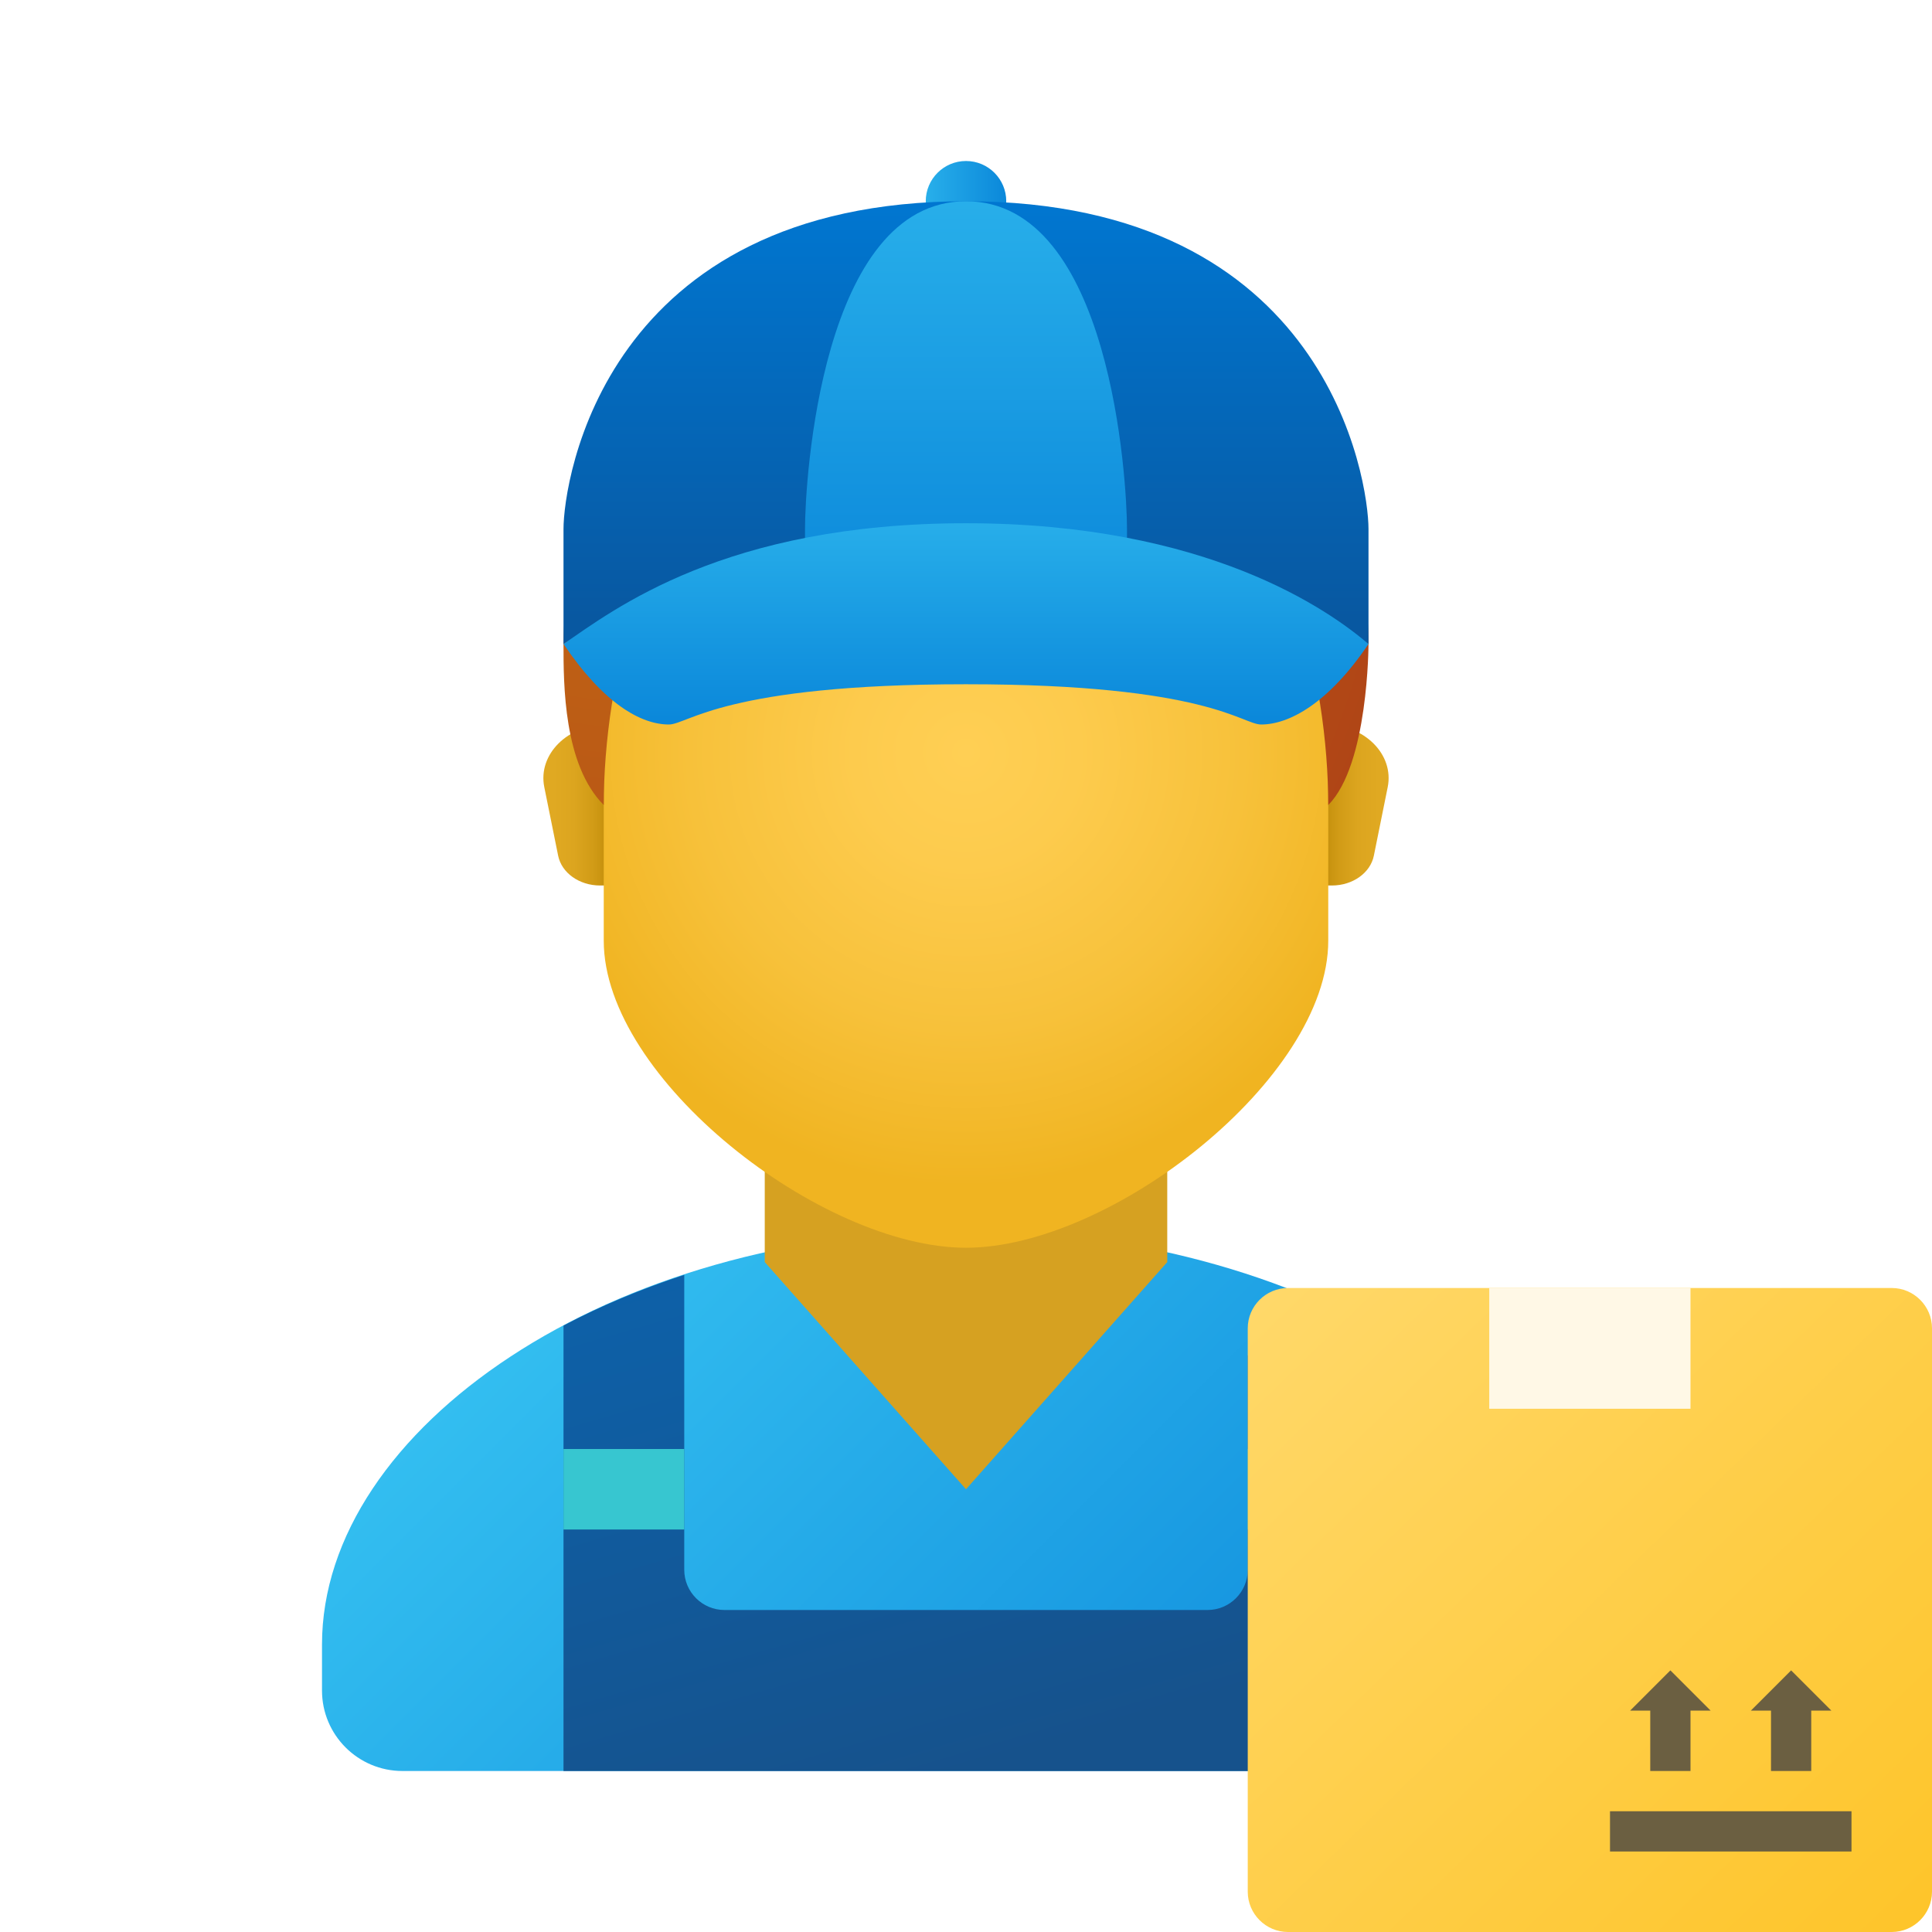
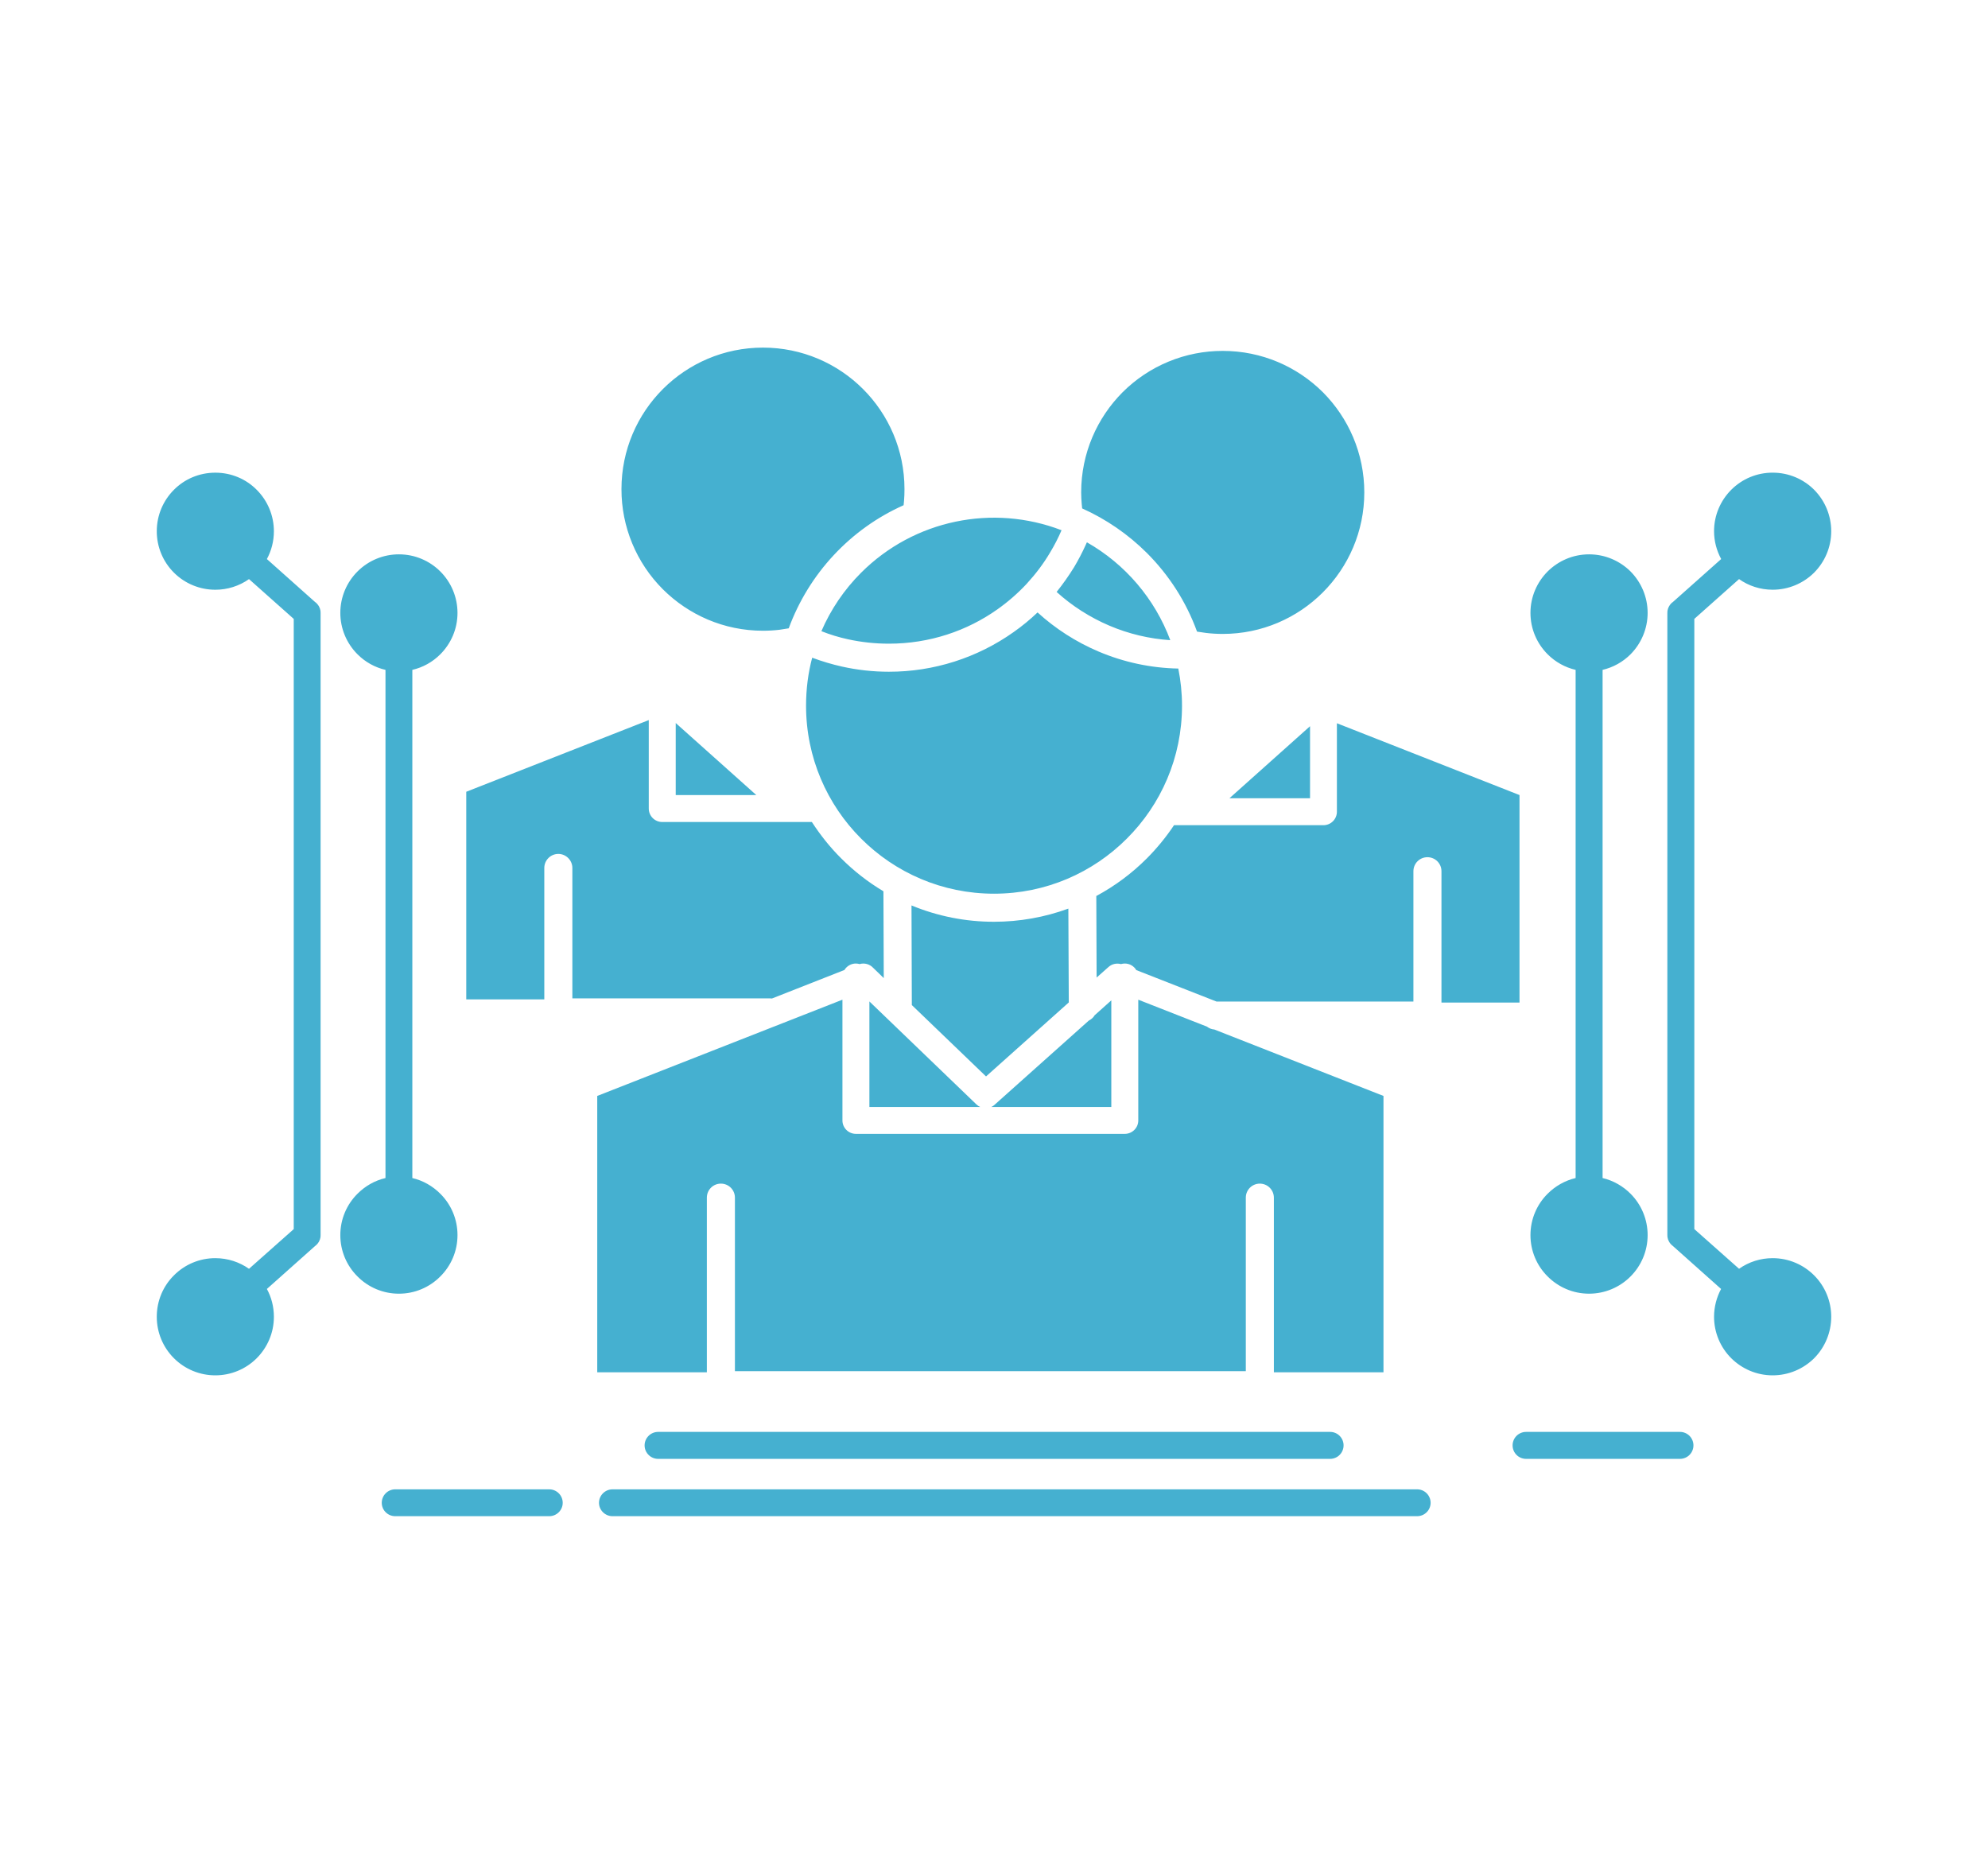
- <svg xmlns="http://www.w3.org/2000/svg" viewBox="0 0 48 48" width="30px" height="30px">
-   <linearGradient id="6hepWvSmV9yb6Yp88c00ba" x1="23" x2="25" y1="5" y2="5" gradientUnits="userSpaceOnUse">
-     <stop offset="0" stop-color="#28afea" />
-     <stop offset="1" stop-color="#0b88da" />
-   </linearGradient>
-   <circle cx="24" cy="5" r="1" fill="url(#6hepWvSmV9yb6Yp88c00ba)" />
-   <linearGradient id="6hepWvSmV9yb6Yp88c00bb" x1="14.786" x2="33.076" y1="31.187" y2="49.477" gradientUnits="userSpaceOnUse">
-     <stop offset="0" stop-color="#33bef0" />
-     <stop offset="1" stop-color="#0a85d9" />
-   </linearGradient>
-   <path fill="url(#6hepWvSmV9yb6Yp88c00bb)" d="M24,30.571c-8.837,0-16,4.921-16,10.286V42c0,1.105,0.895,2,2,2h28c1.105,0,2-0.895,2-2 v-1.143C40,35.492,32.837,30.571,24,30.571z" />
-   <polygon fill="#d6a121" points="29,31.356 24,37 19,31.356 19,25.965 29,25.965" />
-   <linearGradient id="6hepWvSmV9yb6Yp88c00bc" x1="32.917" x2="34.251" y1="20" y2="20" gradientUnits="userSpaceOnUse">
-     <stop offset="0" stop-color="#c48f0c" />
-     <stop offset=".251" stop-color="#d19b16" />
-     <stop offset=".619" stop-color="#dca51f" />
-     <stop offset="1" stop-color="#e0a922" />
-   </linearGradient>
-   <path fill="url(#6hepWvSmV9yb6Yp88c00bc)" d="M32.916,18h-0.527v4h0.703c0.515,0,0.954-0.312,1.041-0.74l0.344-1.703 C34.642,18.743,33.897,18,32.916,18z" />
-   <linearGradient id="6hepWvSmV9yb6Yp88c00bd" x1="-71.083" x2="-69.749" y1="20" y2="20" gradientTransform="matrix(-1 0 0 1 -56 0)" gradientUnits="userSpaceOnUse">
-     <stop offset="0" stop-color="#c48f0c" />
-     <stop offset=".251" stop-color="#d19b16" />
-     <stop offset=".619" stop-color="#dca51f" />
-     <stop offset="1" stop-color="#e0a922" />
-   </linearGradient>
-   <path fill="url(#6hepWvSmV9yb6Yp88c00bd)" d="M15.084,18h0.527v4h-0.703c-0.515,0-0.954-0.312-1.041-0.74l-0.344-1.703 C13.358,18.743,14.103,18,15.084,18z" />
-   <radialGradient id="6hepWvSmV9yb6Yp88c00be" cx="-12.518" cy="72.498" r="12.224" gradientTransform="translate(35.037 -45.216) scale(.8816)" gradientUnits="userSpaceOnUse">
-     <stop offset="0" stop-color="#ffcf54" />
-     <stop offset=".261" stop-color="#fdcb4d" />
-     <stop offset=".639" stop-color="#f7c13a" />
-     <stop offset="1" stop-color="#f0b421" />
-   </radialGradient>
-   <path fill="url(#6hepWvSmV9yb6Yp88c00be)" d="M24,6.4c-4.441,0-9,0.675-9,10.275c0,0.768,0,5.877,0,6.698C15,26.8,20.4,31,24,31 s9-4.2,9-7.627c0-0.821,0-5.929,0-6.698C33,7.075,28.441,6.4,24,6.4z" />
-   <linearGradient id="6hepWvSmV9yb6Yp88c00bf" x1="21.363" x2="25.354" y1="29.897" y2="43.624" gradientUnits="userSpaceOnUse">
-     <stop offset="0" stop-color="#0d61a9" />
-     <stop offset="1" stop-color="#16528c" />
-   </linearGradient>
-   <path fill="url(#6hepWvSmV9yb6Yp88c00bf)" d="M31,33.674V39c0,0.552-0.448,1-1,1H18c-0.552,0-1-0.448-1-1v-7.326 c-1.071,0.351-2.079,0.771-3,1.26V44h20V33.934L31,33.674z" />
-   <rect width="3" height="2" x="31" y="36" fill="#37c6d0" />
-   <rect width="3" height="2" x="14" y="36" fill="#37c6d0" />
-   <radialGradient id="6hepWvSmV9yb6Yp88c00bg" cx="-22.221" cy="64.078" r="25.945" gradientTransform="translate(35.037 -45.216) scale(.8816)" gradientUnits="userSpaceOnUse">
-     <stop offset="0" stop-color="#c26715" />
-     <stop offset=".508" stop-color="#b85515" />
-     <stop offset="1" stop-color="#ad3f16" />
-   </radialGradient>
-   <path fill="url(#6hepWvSmV9yb6Yp88c00bg)" d="M24,10.545c-8,0-10,2.491-10,5.455c0,1,0,3,1,4c0-3,1-8,4-8c1.267,0,2.273,2,5,2 c2.303,0,2.875-2,5-2c3,0,4,5,4,8c1-1,1-4,1-4C34,12.57,32,10.545,24,10.545z" />
-   <linearGradient id="6hepWvSmV9yb6Yp88c00bh" x1="24" x2="24" y1="4.517" y2="15.361" gradientUnits="userSpaceOnUse">
-     <stop offset="0" stop-color="#0078d3" />
-     <stop offset="1" stop-color="#0858a1" />
-   </linearGradient>
-   <path fill="url(#6hepWvSmV9yb6Yp88c00bh)" d="M24,5c-9,0-10,6.959-10,8.143V16c0,0,1-1,10-1s10,1,10,1v-2.857C34,11.959,33,5,24,5z" />
-   <linearGradient id="6hepWvSmV9yb6Yp88c00bi" x1="24" x2="24" y1="4.807" y2="15.035" gradientUnits="userSpaceOnUse">
-     <stop offset="0" stop-color="#28afea" />
-     <stop offset="1" stop-color="#0b88da" />
-   </linearGradient>
-   <path fill="url(#6hepWvSmV9yb6Yp88c00bi)" d="M24,5c-3.6,0-4,6.959-4,8.143V15h8v-1.857C28,11.959,27.6,5,24,5z" />
-   <linearGradient id="6hepWvSmV9yb6Yp88c00bj" x1="24" x2="24" y1="12.841" y2="17.853" gradientUnits="userSpaceOnUse">
-     <stop offset="0" stop-color="#28afea" />
-     <stop offset="1" stop-color="#0b88da" />
-   </linearGradient>
-   <path fill="url(#6hepWvSmV9yb6Yp88c00bj)" d="M24,13c-6,0-8.75,2.149-10,3c1,1.48,1.922,2,2.618,2l0,0c0.473,0,1.381-1,7.381-1 s6.859,1,7.334,1C32.025,18,33,17.48,34,16C33.028,15.169,30,13,24,13z" />
-   <linearGradient id="6hepWvSmV9yb6Yp88c00bk" x1="31.735" x2="47.15" y1="32.004" y2="47.877" gradientUnits="userSpaceOnUse">
-     <stop offset="0" stop-color="#ffd869" />
-     <stop offset="1" stop-color="#fec52b" />
-   </linearGradient>
-   <path fill="url(#6hepWvSmV9yb6Yp88c00bk)" d="M47,48H32c-0.55,0-1-0.45-1-1V33c0-0.55,0.45-1,1-1h15c0.55,0,1,0.45,1,1v14 C48,47.55,47.55,48,47,48z" />
-   <path fill="#fff8e6" d="M37,32h5v3h-5V32z" />
-   <rect width="6" height="1" x="40" y="45" fill="#6b5f41" />
-   <polygon fill="#6b5f41" points="45.5,42.5 44.5,41.5 43.5,42.5 44,42.5 44,44 45,44 45,42.5" />
-   <polygon fill="#6b5f41" points="42.5,42.5 41.5,41.5 40.5,42.5 41,42.5 41,44 42,44 42,42.5" />
+ <svg xmlns="http://www.w3.org/2000/svg" viewBox="0 0 512 512" xml:space="preserve" enable-background="new 0 0 512 512" width="32px" height="30px">
+   <path d="M280.219 139.664a59.989 59.989 0 0 1 17.766 12.226c6.054 6.052 10.809 13.399 13.792 21.62l2.468.361c1.477.18 3.011.271 4.607.271 10.719 0 20.446-4.366 27.462-11.382 7.047-7.045 11.413-16.771 11.413-27.492 0-10.75-4.366-20.475-11.381-27.521-7.048-7.016-16.775-11.352-27.494-11.352a38.872 38.872 0 0 0-27.521 11.352c-7.016 7.047-11.382 16.771-11.382 27.521 0 1.085.06 2.139.151 3.223l.119 1.173zm1.295 9.305-.031.091-.028.091-.031.029-.06.12-.032.091-.06.121-.06.119v.03l-.031.061a63.426 63.426 0 0 1-3.159 6.052 68.842 68.842 0 0 1-4.818 6.836c4.247 3.854 9.153 6.986 14.512 9.273a51.306 51.306 0 0 0 16.713 3.977 51.814 51.814 0 0 0-22.915-26.891zm-72.931 24.42a46.657 46.657 0 0 0 7.317 2.229 52.616 52.616 0 0 0 11.23 1.205c11.143 0 21.439-3.493 29.841-9.455a52.377 52.377 0 0 0 7.92-6.896l.211-.24c2.379-2.59 4.517-5.42 6.292-8.432a49.523 49.523 0 0 0 3.162-6.143c-18.849-7.256-40.499-2.891-55.074 11.684a51.555 51.555 0 0 0-10.899 16.048zm59.381-5.149a56.589 56.589 0 0 1-6.566 5.391 59.117 59.117 0 0 1-34.267 10.9c-4.366 0-8.7-.482-12.887-1.416a62.602 62.602 0 0 1-8.191-2.439c-1.112 4.186-1.685 8.612-1.685 13.189 0 14.242 5.78 27.16 15.116 36.495 9.363 9.364 22.253 15.146 36.527 15.146 14.241 0 27.159-5.781 36.495-15.146 9.363-9.335 15.144-22.253 15.144-36.495 0-3.492-.361-6.926-1.021-10.209a58.815 58.815 0 0 1-21.952-4.695 59.35 59.35 0 0 1-16.713-10.721zm-53.601 106.384-67.358 26.438v75.91h30.112v-47.967a3.841 3.841 0 0 1 3.853-3.854 3.844 3.844 0 0 1 3.857 3.854v47.666h140.349v-47.666a3.842 3.842 0 0 1 3.854-3.854 3.86 3.86 0 0 1 3.854 3.854v47.967h30.111v-75.91l-46.463-18.248a3.732 3.732 0 0 1-2.018-.783l-18.878-7.407v33.183c0 2.018-1.656 3.674-3.706 3.674h-73.86c-2.049 0-3.706-1.656-3.706-3.674v-33.183zm37.85 29.48a3.687 3.687 0 0 1-1.053-.724l-29.389-28.274v28.998h30.442zm36.015-29.299-4.576 4.095c-.361.633-.965 1.144-1.625 1.476l-25.746 23.005a3.982 3.982 0 0 1-1.025.724h32.972v-29.3zm54.593-75.309-22.134 19.783h22.134v-19.783zm-58.63 69.045 3.254-2.89c.965-.874 2.26-1.114 3.432-.813.334-.09.695-.15 1.053-.15 1.358 0 2.53.723 3.162 1.806l22.044 8.643h54.081v-35.802c0-2.139 1.717-3.855 3.854-3.855s3.854 1.717 3.854 3.855v36.072h21.439v-57L350.2 198.683v24.3a3.703 3.703 0 0 1-3.707 3.705h-41.04a60.607 60.607 0 0 1-7.468 9.123 59.133 59.133 0 0 1-13.881 10.328l.087 22.402zm-50.764 7.559 20.383 19.603 22.734-20.325-.119-25.775a59.547 59.547 0 0 1-20.414 3.613 59.155 59.155 0 0 1-22.675-4.486l.091 27.37zm-72.268-78.289-50.137 19.691v57.031h21.439V238.43a3.862 3.862 0 0 1 3.854-3.854c2.109 0 3.854 1.747 3.854 3.854v35.833h54.324l.512.03 19.902-7.83a3.683 3.683 0 0 1 3.162-1.775c.33 0 .691.061 1.025.15a3.67 3.67 0 0 1 3.703 1.023l2.919 2.83-.091-23.848a59.452 59.452 0 0 1-11.592-9.033c-3.039-3.012-5.72-6.384-8.068-9.998h-41.103a3.7 3.7 0 0 1-3.703-3.703v-24.298zm29.54 20.595-22.134-19.784v19.784h22.134zm232.49 105.209c2.947.693 5.598 2.229 7.675 4.306a16.066 16.066 0 0 1 4.699 11.382c0 4.427-1.808 8.462-4.699 11.354a16.066 16.066 0 0 1-11.381 4.727c-4.457 0-8.462-1.807-11.382-4.727a15.957 15.957 0 0 1-4.728-11.354c0-4.455 1.808-8.49 4.728-11.382 2.078-2.077 4.728-3.612 7.679-4.306V184.019a16.056 16.056 0 0 1-7.679-4.275c-2.92-2.921-4.728-6.927-4.728-11.382 0-4.427 1.808-8.462 4.728-11.383 2.92-2.891 6.925-4.697 11.382-4.697 4.429 0 8.461 1.807 11.381 4.697 2.892 2.921 4.699 6.956 4.699 11.383 0 4.426-1.808 8.461-4.699 11.382a16.057 16.057 0 0 1-7.675 4.275v139.596zm46.733 22.012c4.425 0 8.461 1.807 11.381 4.727a16.06 16.06 0 0 1 4.696 11.383 16.17 16.17 0 0 1-4.696 11.382 16.164 16.164 0 0 1-11.381 4.697c-4.457 0-8.462-1.806-11.385-4.697a16.076 16.076 0 0 1-4.728-11.382c0-2.77.723-5.391 1.931-7.648l-13.34-11.894-.063-.061-.088-.061-.031-.03-.211-.181v-.03l-.06-.061-.06-.059-.06-.061-.063-.091-.06-.061-.088-.149-.063-.061v-.03l-.028-.061-.06-.06v-.031l-.032-.059-.06-.091-.031-.061v-.03l-.179-.393c-.06-.21-.119-.42-.151-.631-.031-.182-.031-.361-.031-.543V168.361c0-.182 0-.362.031-.572.032-.211.092-.392.151-.604l.179-.421.031-.061v-.03l.06-.061.032-.09.06-.06v-.03l.028-.061.063-.061.088-.149.06-.091.063-.061.06-.061.06-.06v-.03l.06-.061.211-.211.031-.029.088-.061.063-.03 13.367-11.894c-1.235-2.288-1.958-4.879-1.958-7.648 0-4.426 1.808-8.461 4.728-11.382a16.002 16.002 0 0 1 11.385-4.698c4.425 0 8.461 1.777 11.381 4.698a16.166 16.166 0 0 1 4.696 11.382c0 4.457-1.805 8.461-4.696 11.382a16.169 16.169 0 0 1-11.381 4.697c-3.464 0-6.654-1.083-9.244-2.921l-12.287 10.93v167.631l12.287 10.9a15.95 15.95 0 0 1 9.244-2.916zM81.153 327.921c2.078-2.077 4.696-3.612 7.679-4.306V184.019a15.91 15.91 0 0 1-7.679-4.275 16.063 16.063 0 0 1 0-22.765 16.055 16.055 0 0 1 11.381-4.697c4.425 0 8.461 1.807 11.353 4.697a16.077 16.077 0 0 1 4.728 11.383c0 4.455-1.808 8.461-4.728 11.382a15.923 15.923 0 0 1-7.679 4.275v139.597c2.979.693 5.601 2.229 7.679 4.306a15.974 15.974 0 0 1 4.728 11.382c0 4.427-1.808 8.462-4.728 11.354a15.958 15.958 0 0 1-11.353 4.727 15.96 15.96 0 0 1-11.381-4.727 15.945 15.945 0 0 1-4.728-11.354 15.966 15.966 0 0 1 4.728-11.383zm-50.438 22.433a15.974 15.974 0 0 1 11.381-4.727c3.436 0 6.625 1.084 9.244 2.92l12.287-10.9V170.016l-12.287-10.93a16.042 16.042 0 0 1-9.244 2.921 16.07 16.07 0 0 1-11.381-4.697 16.008 16.008 0 0 1-4.713-11.382c0-4.426 1.793-8.461 4.713-11.382 2.892-2.921 6.928-4.698 11.381-4.698 4.429 0 8.461 1.777 11.353 4.698a16.075 16.075 0 0 1 4.727 11.382c0 2.77-.691 5.36-1.926 7.648l13.339 11.894.091.03.06.061.028.029.21.211.063.061.028.03.031.06.06.061.06.061.06.091.091.149.06.061.06.061v.03l.032.06.06.09.032.061v.03l.028.061.183.421c.06.212.119.393.151.604.028.21.028.391.028.572v170.941c0 .182 0 .361-.028.543a5.114 5.114 0 0 1-.151.631l-.183.393v.03l-.028.061-.032.091-.06.059v.031l-.032.06-.06.061v.03l-.06.061-.091.149-.06.061-.06.091-.06.061-.031.059h-.028l-.063.061v.03l-.21.181-.028.03-.06.061-.091.061-13.339 11.886c1.235 2.258 1.926 4.879 1.926 7.648 0 4.426-1.807 8.461-4.727 11.382a16.041 16.041 0 0 1-11.353 4.697 16.066 16.066 0 0 1-16.094-16.079c-.001-4.457 1.793-8.492 4.713-11.382zm133.003 50.407c-2.018 0-3.703-1.656-3.703-3.704 0-2.047 1.685-3.703 3.703-3.703h184.614a3.701 3.701 0 0 1 3.702 3.703 3.701 3.701 0 0 1-3.702 3.704H163.718zm280.728-7.407a3.7 3.7 0 0 1 3.702 3.703 3.7 3.7 0 0 1-3.702 3.704h-42.275a3.701 3.701 0 0 1-3.706-3.704 3.701 3.701 0 0 1 3.706-3.703h42.275zm-72.208 15.778a3.701 3.701 0 0 1 3.706 3.703c0 2.019-1.657 3.674-3.706 3.674H151.192c-2.018 0-3.706-1.655-3.706-3.674 0-2.048 1.688-3.703 3.706-3.703h221.046zM91.51 416.509c-2.046 0-3.703-1.655-3.703-3.674a3.7 3.7 0 0 1 3.703-3.703h42.307a3.7 3.7 0 0 1 3.703 3.703c0 2.019-1.657 3.674-3.703 3.674H91.51zM192.534 95.491c-10.75 0-20.475 4.366-27.493 11.382-7.044 7.047-11.381 16.772-11.381 27.492a38.78 38.78 0 0 0 11.381 27.521c7.047 7.016 16.744 11.382 27.493 11.382 1.565 0 3.103-.091 4.576-.271l2.499-.392a59.691 59.691 0 0 1 12.346-20.084c5.391-5.782 11.894-10.479 19.211-13.731l.119-1.204c.091-1.054.123-2.138.123-3.222.001-21.468-17.403-38.873-38.874-38.873z" fill-rule="evenodd" clip-rule="evenodd" fill="#45b0d0" class="fill-000000" />
</svg>
